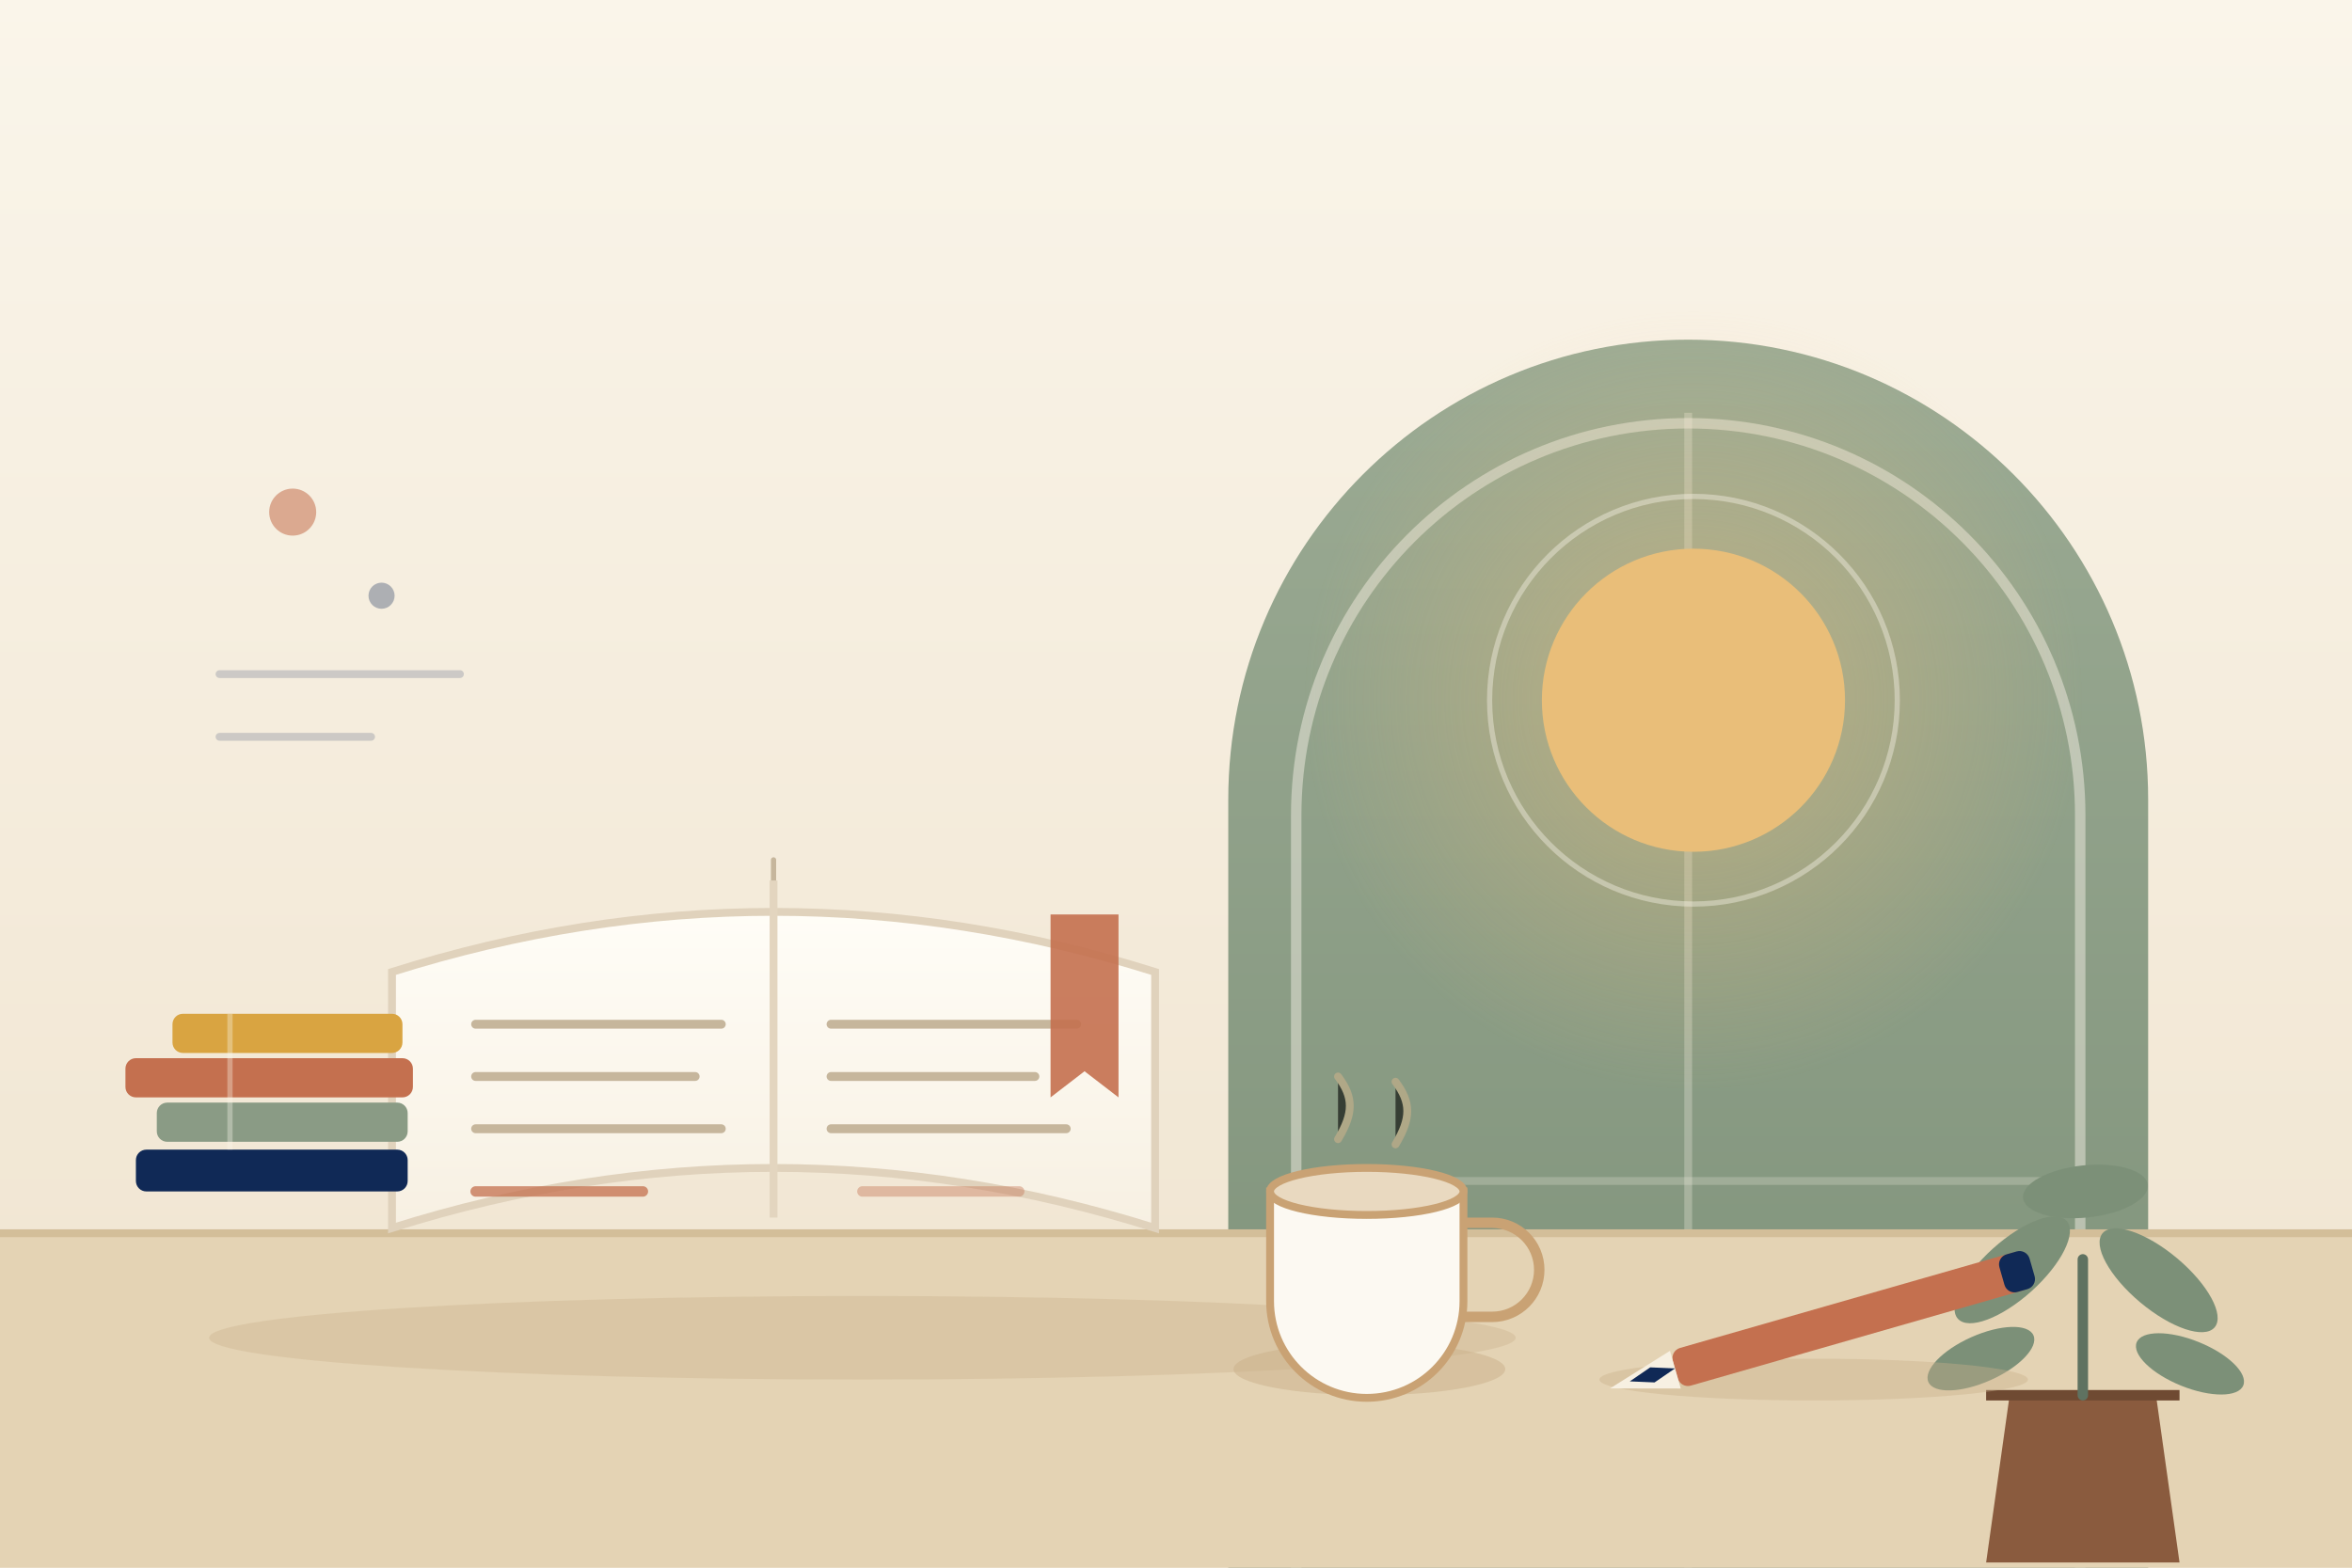
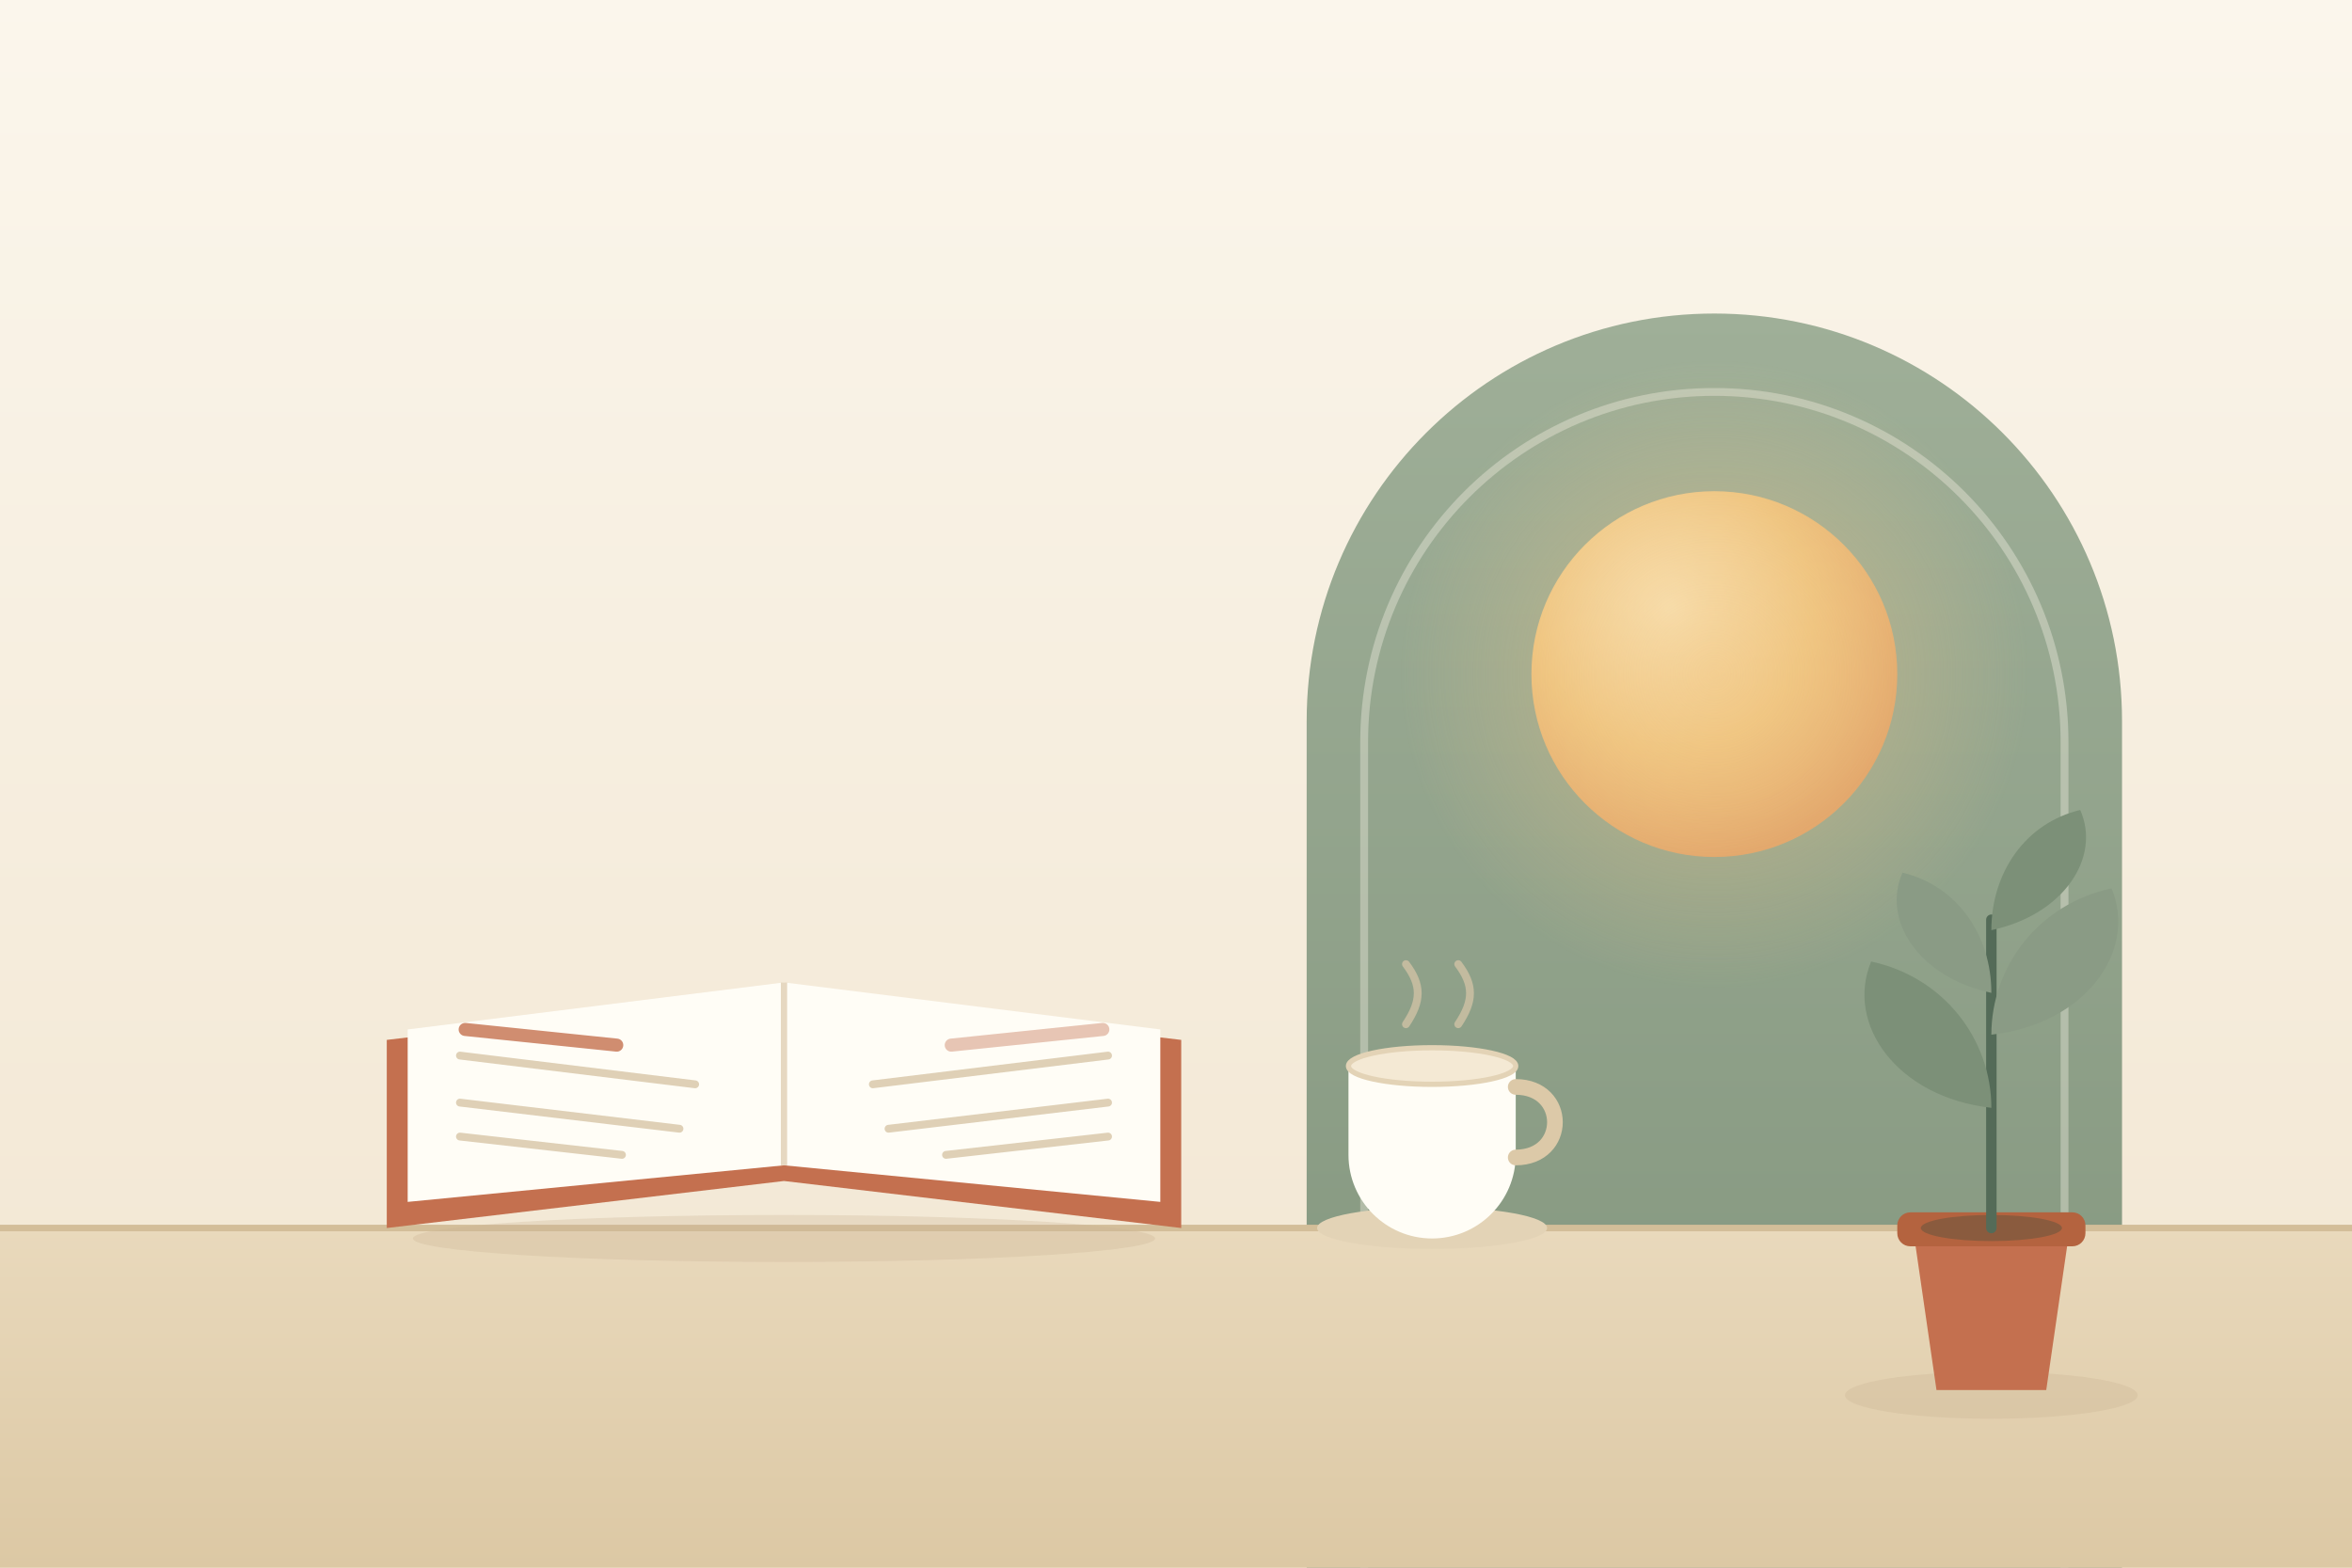
- <svg xmlns="http://www.w3.org/2000/svg" viewBox="0 0 900 600" role="img" aria-label="晨光书桌与拱窗插画">
+ <svg xmlns="http://www.w3.org/2000/svg" viewBox="0 0 900 600" role="img" aria-label="拱窗前的书桌、摊开的书与咖啡">
  <defs>
-     <linearGradient id="introBg" x1="0" y1="0" x2="0" y2="1">
-       <stop offset="0" stop-color="#FAF5EA" />
-       <stop offset="1" stop-color="#EFE3CE" />
+     <linearGradient id="iBg" x1="0" y1="0" x2="0" y2="1">
+       <stop offset="0" stop-color="#FBF6EC" />
+       <stop offset="1" stop-color="#F1E5D0" />
    </linearGradient>
-     <linearGradient id="introArch" x1="0" y1="0" x2="0" y2="1">
-       <stop offset="0" stop-color="#9CAB94" />
-       <stop offset="1" stop-color="#7C9078" />
+     <linearGradient id="iArch" x1="0" y1="0" x2="0" y2="1">
+       <stop offset="0" stop-color="#9FAF98" />
+       <stop offset="1" stop-color="#81947C" />
    </linearGradient>
-     <linearGradient id="introPaper" x1="0" y1="0" x2="0" y2="1">
-       <stop offset="0" stop-color="#FFFDF7" />
-       <stop offset="1" stop-color="#F7F0E2" />
+     <radialGradient id="iGlow" cx="0.5" cy="0.5" r="0.5">
+       <stop offset="0" stop-color="#F3C988" stop-opacity="0.5" />
+       <stop offset="1" stop-color="#F3C988" stop-opacity="0" />
+     </radialGradient>
+     <radialGradient id="iSun" cx="0.38" cy="0.32" r="0.7">
+       <stop offset="0" stop-color="#F9E6BC" />
+       <stop offset="0.55" stop-color="#EEC47F" />
+       <stop offset="1" stop-color="#DFA066" />
+     </radialGradient>
+     <linearGradient id="iTable" x1="0" y1="0" x2="0" y2="1">
+       <stop offset="0" stop-color="#E9D9BC" />
+       <stop offset="1" stop-color="#DCC8A4" />
    </linearGradient>
-     <radialGradient id="introGlow" cx="0.5" cy="0.5" r="0.5">
-       <stop offset="0" stop-color="#F0C079" stop-opacity="0.45" />
-       <stop offset="1" stop-color="#F0C079" stop-opacity="0" />
-     </radialGradient>
  </defs>
-   <rect width="900" height="600" fill="url(#introBg)" />
-   <path d="M470 600 L470 306 A176 176 0 0 1 822 306 L822 600 Z" fill="url(#introArch)" />
-   <path d="M496 600 L496 312 A150 150 0 0 1 796 312 L796 600" fill="none" stroke="#FAF5EA" stroke-width="4" opacity="0.45" />
-   <path d="M646 600 L646 158" stroke="#FAF5EA" stroke-width="3" opacity="0.28" />
-   <path d="M496 452 H796" stroke="#FAF5EA" stroke-width="3" opacity="0.22" />
-   <circle cx="648" cy="268" r="150" fill="url(#introGlow)" />
-   <circle cx="648" cy="268" r="58" fill="#E9BE79" />
-   <circle cx="648" cy="268" r="78" fill="none" stroke="#FAF5EA" stroke-width="2" opacity="0.4" />
-   <rect y="472" width="900" height="128" fill="#E4D3B4" />
-   <path d="M0 472h900" stroke="#D3BE99" stroke-width="3" />
-   <ellipse cx="330" cy="512" rx="250" ry="16" fill="#C9B08A" opacity="0.35" />
-   <g>
-     <path d="M150 470 Q296 424 442 470 L442 372 Q296 326 150 372 Z" fill="url(#introPaper)" stroke="#E0D2BC" stroke-width="3" />
-     <path d="M296 337 L296 466" stroke="#E3D5BF" stroke-width="3" />
-     <path d="M296 337 Q296 326 296 330" stroke="#C6B69C" stroke-width="2" />
-     <g stroke="#C6B69C" stroke-width="3.4" stroke-linecap="round">
-       <path d="M182 392h94M182 412h84M182 432h94" />
-       <path d="M318 392h94M318 412h78M318 432h90" />
+   <rect width="900" height="600" fill="url(#iBg)" />
+   <path d="M500 600V276a156 156 0 0 1 312 0v324Z" fill="url(#iArch)" />
+   <path d="M522 600V284a134 134 0 0 1 268 0v316" fill="none" stroke="#FBF6EC" stroke-width="3" opacity="0.35" />
+   <circle cx="656" cy="258" r="70" fill="url(#iSun)" />
+   <circle cx="656" cy="258" r="120" fill="url(#iGlow)" />
+   <rect y="470" width="900" height="130" fill="url(#iTable)" />
+   <path d="M0 470h900" stroke="#D3BE99" stroke-width="2.5" />
+   <ellipse cx="300" cy="474" rx="142" ry="9" fill="#C9B394" opacity="0.3" />
+   <ellipse cx="762" cy="534" rx="56" ry="9" fill="#C9B394" opacity="0.32" />
+   <g transform="translate(0,4)">
+     <path d="M148 394L300 376L452 394L452 466L300 448L148 466Z" fill="#C4704F" />
+     <path d="M300 372L156 390L156 456L300 442Z" fill="#FFFDF6" />
+     <path d="M300 372L444 390L444 456L300 442Z" fill="#FFFDF6" />
+     <path d="M300 372V442" stroke="#E6D8C1" stroke-width="2.4" />
+     <g stroke="#DFD0B6" stroke-width="3" stroke-linecap="round">
+       <path d="M176 400L266 411M176 418L260 428M176 431L238 438" />
+       <path d="M334 411L424 400M340 428L424 418M362 438L424 431" />
    </g>
-     <path d="M182 456h64" stroke="#C4704F" stroke-width="4" stroke-linecap="round" opacity="0.75" />
-     <path d="M330 456h60" stroke="#C4704F" stroke-width="4" stroke-linecap="round" opacity="0.4" />
-     <path d="M402 350v70l13-10 13 10v-70Z" fill="#C4704F" opacity="0.9" />
+     <path d="M178 390L236 396" stroke="#C4704F" stroke-width="5" stroke-linecap="round" opacity="0.8" />
+     <path d="M364 396L422 390" stroke="#C4704F" stroke-width="5" stroke-linecap="round" opacity="0.4" />
  </g>
  <g>
-     <rect x="52" y="440" width="104" height="16" rx="4" fill="#102956" />
-     <rect x="60" y="422" width="96" height="15" rx="4" fill="#8A9B85" />
-     <rect x="48" y="405" width="110" height="15" rx="4" fill="#C4704F" />
-     <rect x="66" y="388" width="88" height="15" rx="4" fill="#D9A441" />
-     <path d="M88 440v-52" stroke="#FAF5EA" stroke-width="2" opacity="0.35" />
-   </g>
-   <g>
-     <path d="M760 598h74l-9-64h-56Z" fill="#8A5B3E" />
-     <path d="M760 534h74" stroke="#6F4A32" stroke-width="4" />
-     <path d="M797 534v-52" stroke="#5F7261" stroke-width="4" stroke-linecap="round" />
-     <g fill="#7C9078">
-       <ellipse cx="770" cy="486" rx="28" ry="11" transform="rotate(-42 770 486)" />
-       <ellipse cx="826" cy="490" rx="28" ry="11" transform="rotate(40 826 490)" />
-       <ellipse cx="798" cy="456" rx="24" ry="10" transform="rotate(-6 798 456)" />
-       <ellipse cx="758" cy="520" rx="22" ry="9" transform="rotate(-24 758 520)" />
-       <ellipse cx="838" cy="522" rx="22" ry="9" transform="rotate(22 838 522)" />
+     <ellipse cx="548" cy="470" rx="44" ry="8" fill="#E3D3B6" />
+     <path d="M516 408h64v34a32 32 0 0 1-64 0Z" fill="#FFFDF6" />
+     <path d="M580 416c20 0 20 27 0 27" fill="none" stroke="#DCC9A8" stroke-width="6" stroke-linecap="round" />
+     <ellipse cx="548" cy="408" rx="32" ry="7" fill="#F4E9D4" stroke="#E3D3B6" stroke-width="2" />
+     <g stroke="#D8C6A8" stroke-width="3" stroke-linecap="round" fill="none" opacity="0.7">
+       <path d="M538 392c6-9 6-15 0-23M558 392c6-9 6-15 0-23" />
    </g>
  </g>
  <g>
-     <ellipse cx="524" cy="524" rx="52" ry="10" fill="#C9B08A" opacity="0.5" />
-     <path d="M486 456h74v42a37 37 0 0 1-74 0Z" fill="#FCF9F2" stroke="#C9A274" stroke-width="3" />
-     <path d="M560 468h11a18 18 0 0 1 0 36h-11" fill="none" stroke="#C9A274" stroke-width="4" />
-     <ellipse cx="523" cy="456" rx="37" ry="9" fill="#E9D9C0" stroke="#C9A274" stroke-width="3" />
-     <g stroke="#C9B08A" stroke-width="3" stroke-linecap="round" opacity="0.6">
-       <path d="M512 436c6-10 6-16 0-24M534 438c6-10 6-16 0-24" />
-     </g>
+     <path d="M732 470h60l-9 62h-42Z" fill="#C4704F" />
+     <rect x="726" y="464" width="72" height="13" rx="5" fill="#B4633F" />
+     <ellipse cx="762" cy="470" rx="27" ry="5" fill="#8A5B3E" />
+     <path d="M762 470v-118" stroke="#546B58" stroke-width="4" stroke-linecap="round" />
+     <path d="M762 424c-36-4-56-32-46-56 28 6 46 30 46 56Z" fill="#7C9078" />
+     <path d="M762 396c36-4 56-32 46-56-28 6-46 30-46 56Z" fill="#8A9B85" />
+     <path d="M762 380c-28-6-42-28-34-46 21 5 34 24 34 46Z" fill="#8A9B85" />
+     <path d="M762 356c28-6 42-28 34-46-21 5-34 24-34 46Z" fill="#7C9078" />
  </g>
-   <ellipse cx="694" cy="528" rx="82" ry="8" fill="#C9B08A" opacity="0.4" />
-   <g transform="rotate(-16 700 512)">
-     <rect x="640" y="500" width="140" height="15" rx="4" fill="#C4704F" />
-     <path d="M640 500l-26 7.5 26 7.5Z" fill="#F7F0E2" />
-     <path d="M622 507l9-3 9 3-9 3Z" fill="#102956" />
-     <rect x="770" y="500" width="12" height="15" rx="4" fill="#102956" />
-   </g>
-   <circle cx="112" cy="196" r="9" fill="#C4704F" opacity="0.55" />
-   <circle cx="146" cy="228" r="5" fill="#102956" opacity="0.32" />
-   <path d="M84 258h92M84 282h58" stroke="#102956" stroke-width="3" stroke-linecap="round" opacity="0.18" />
</svg>
